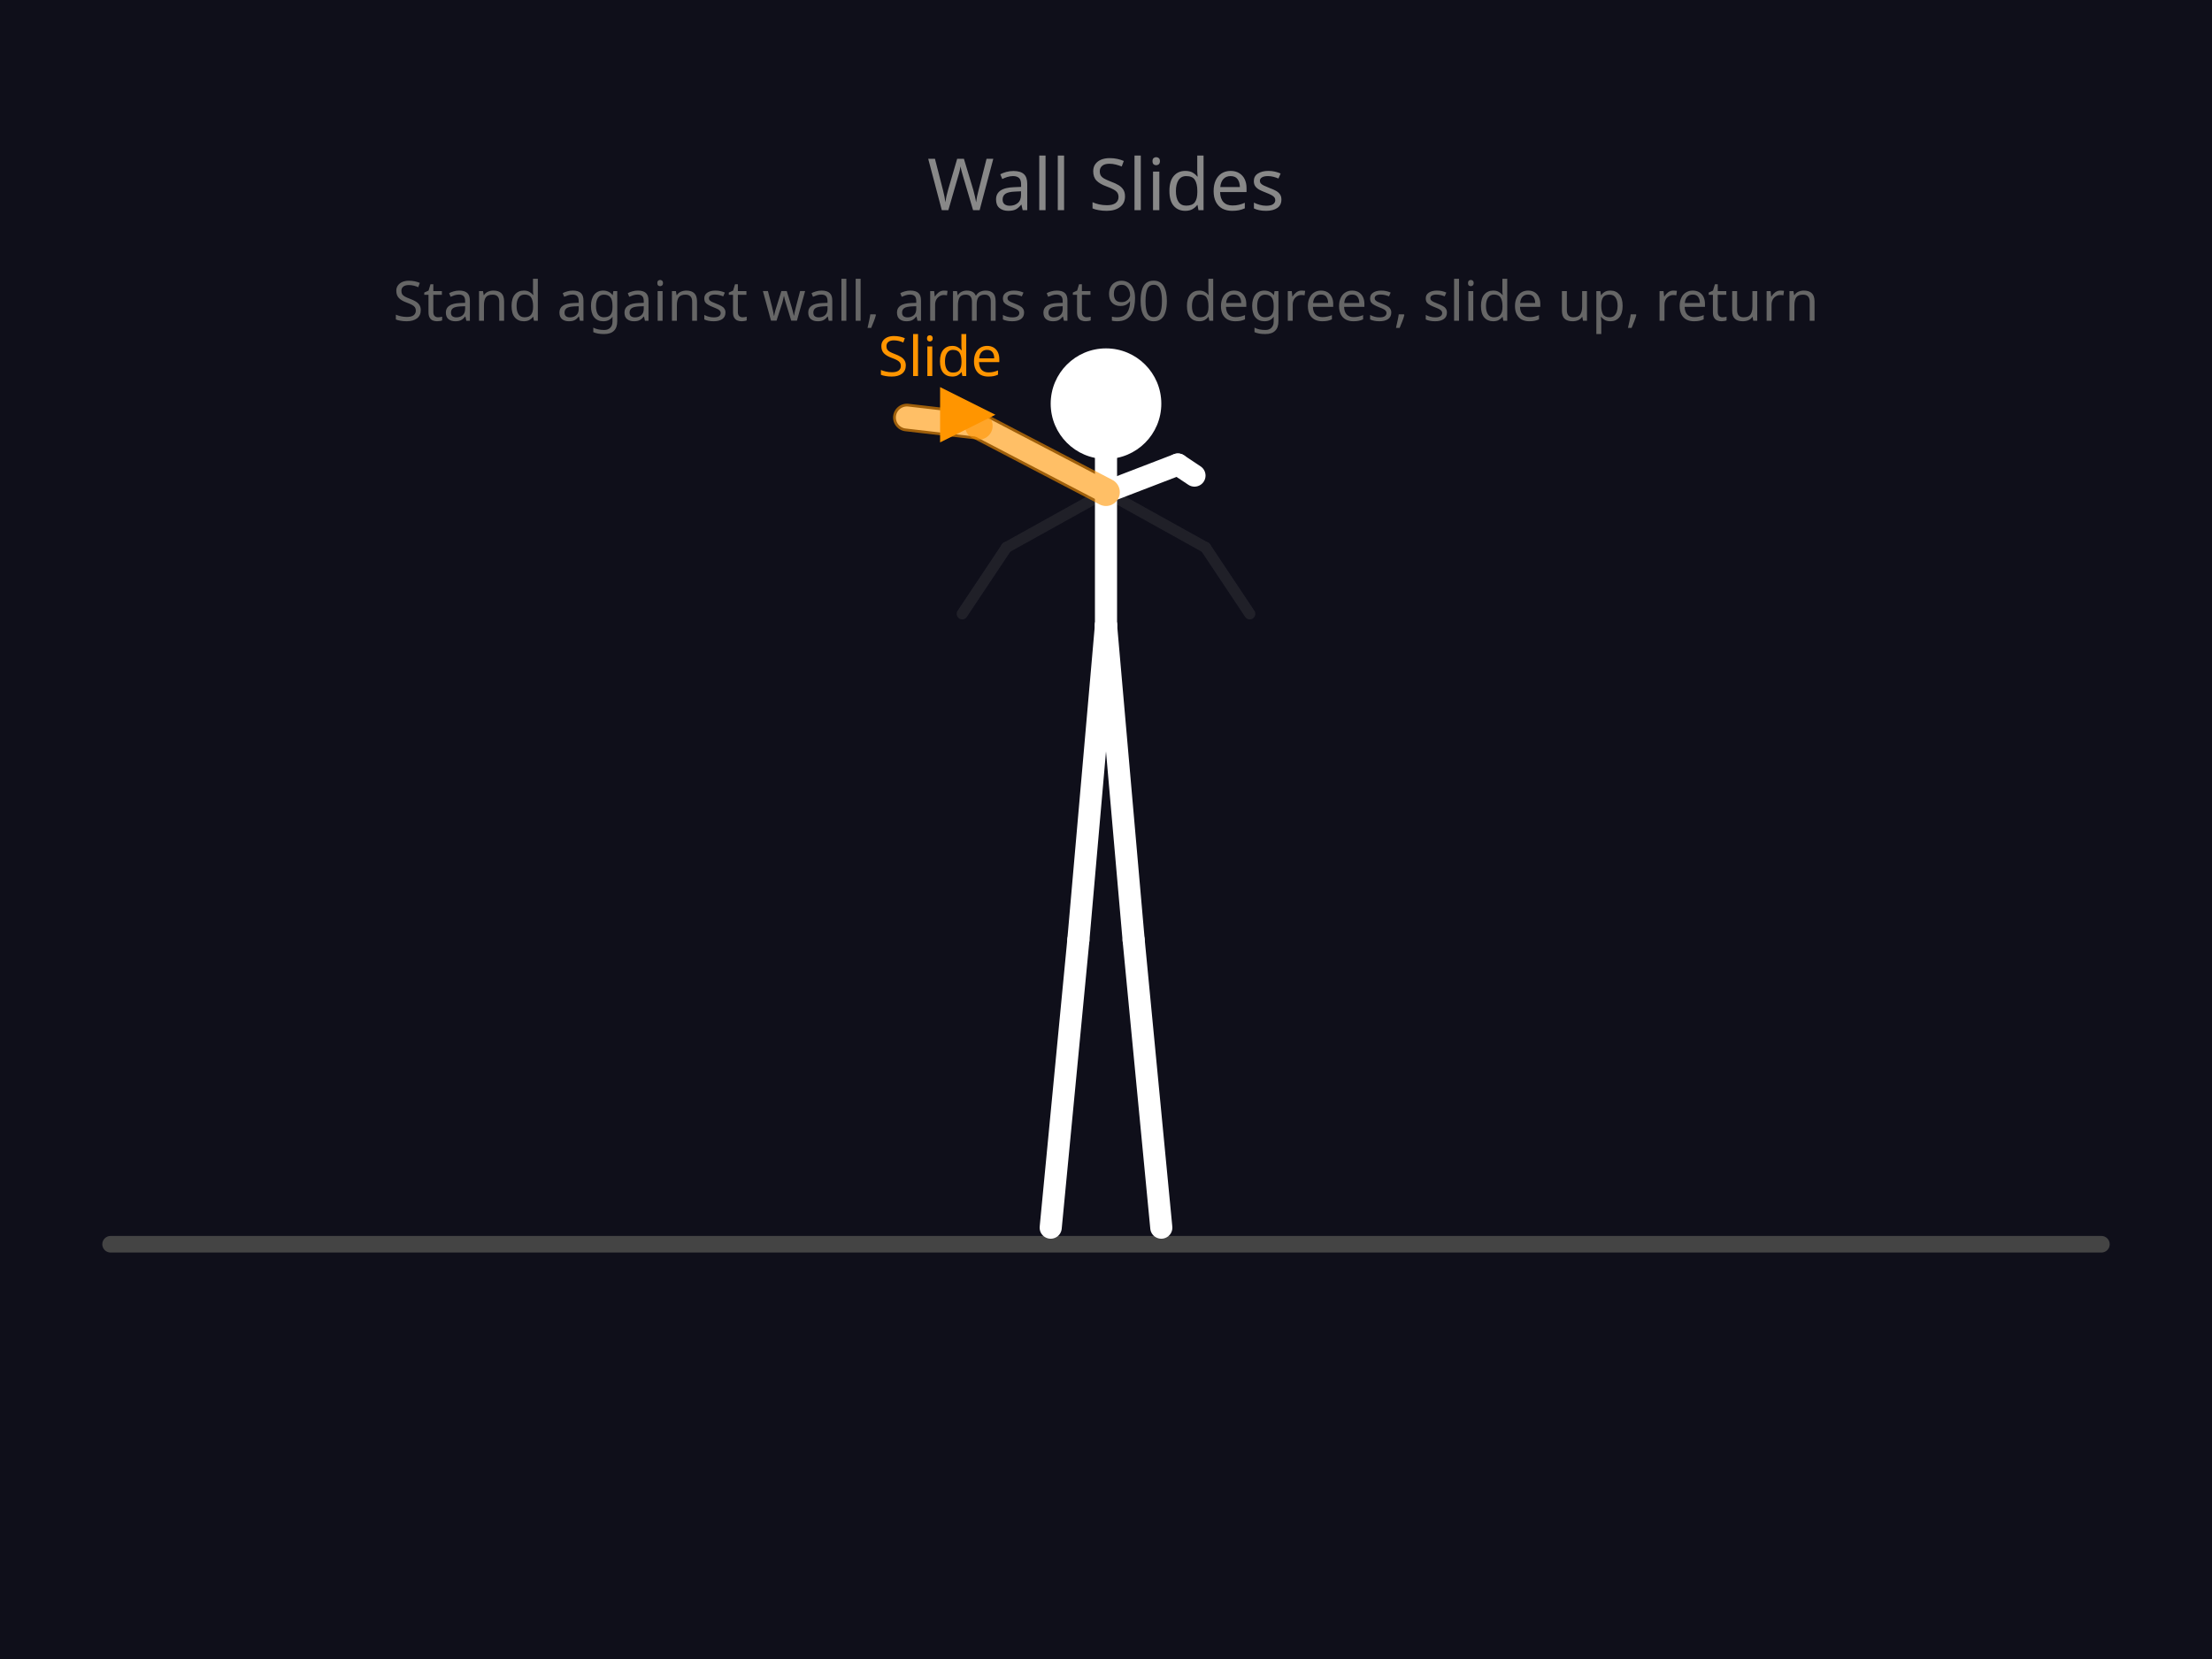
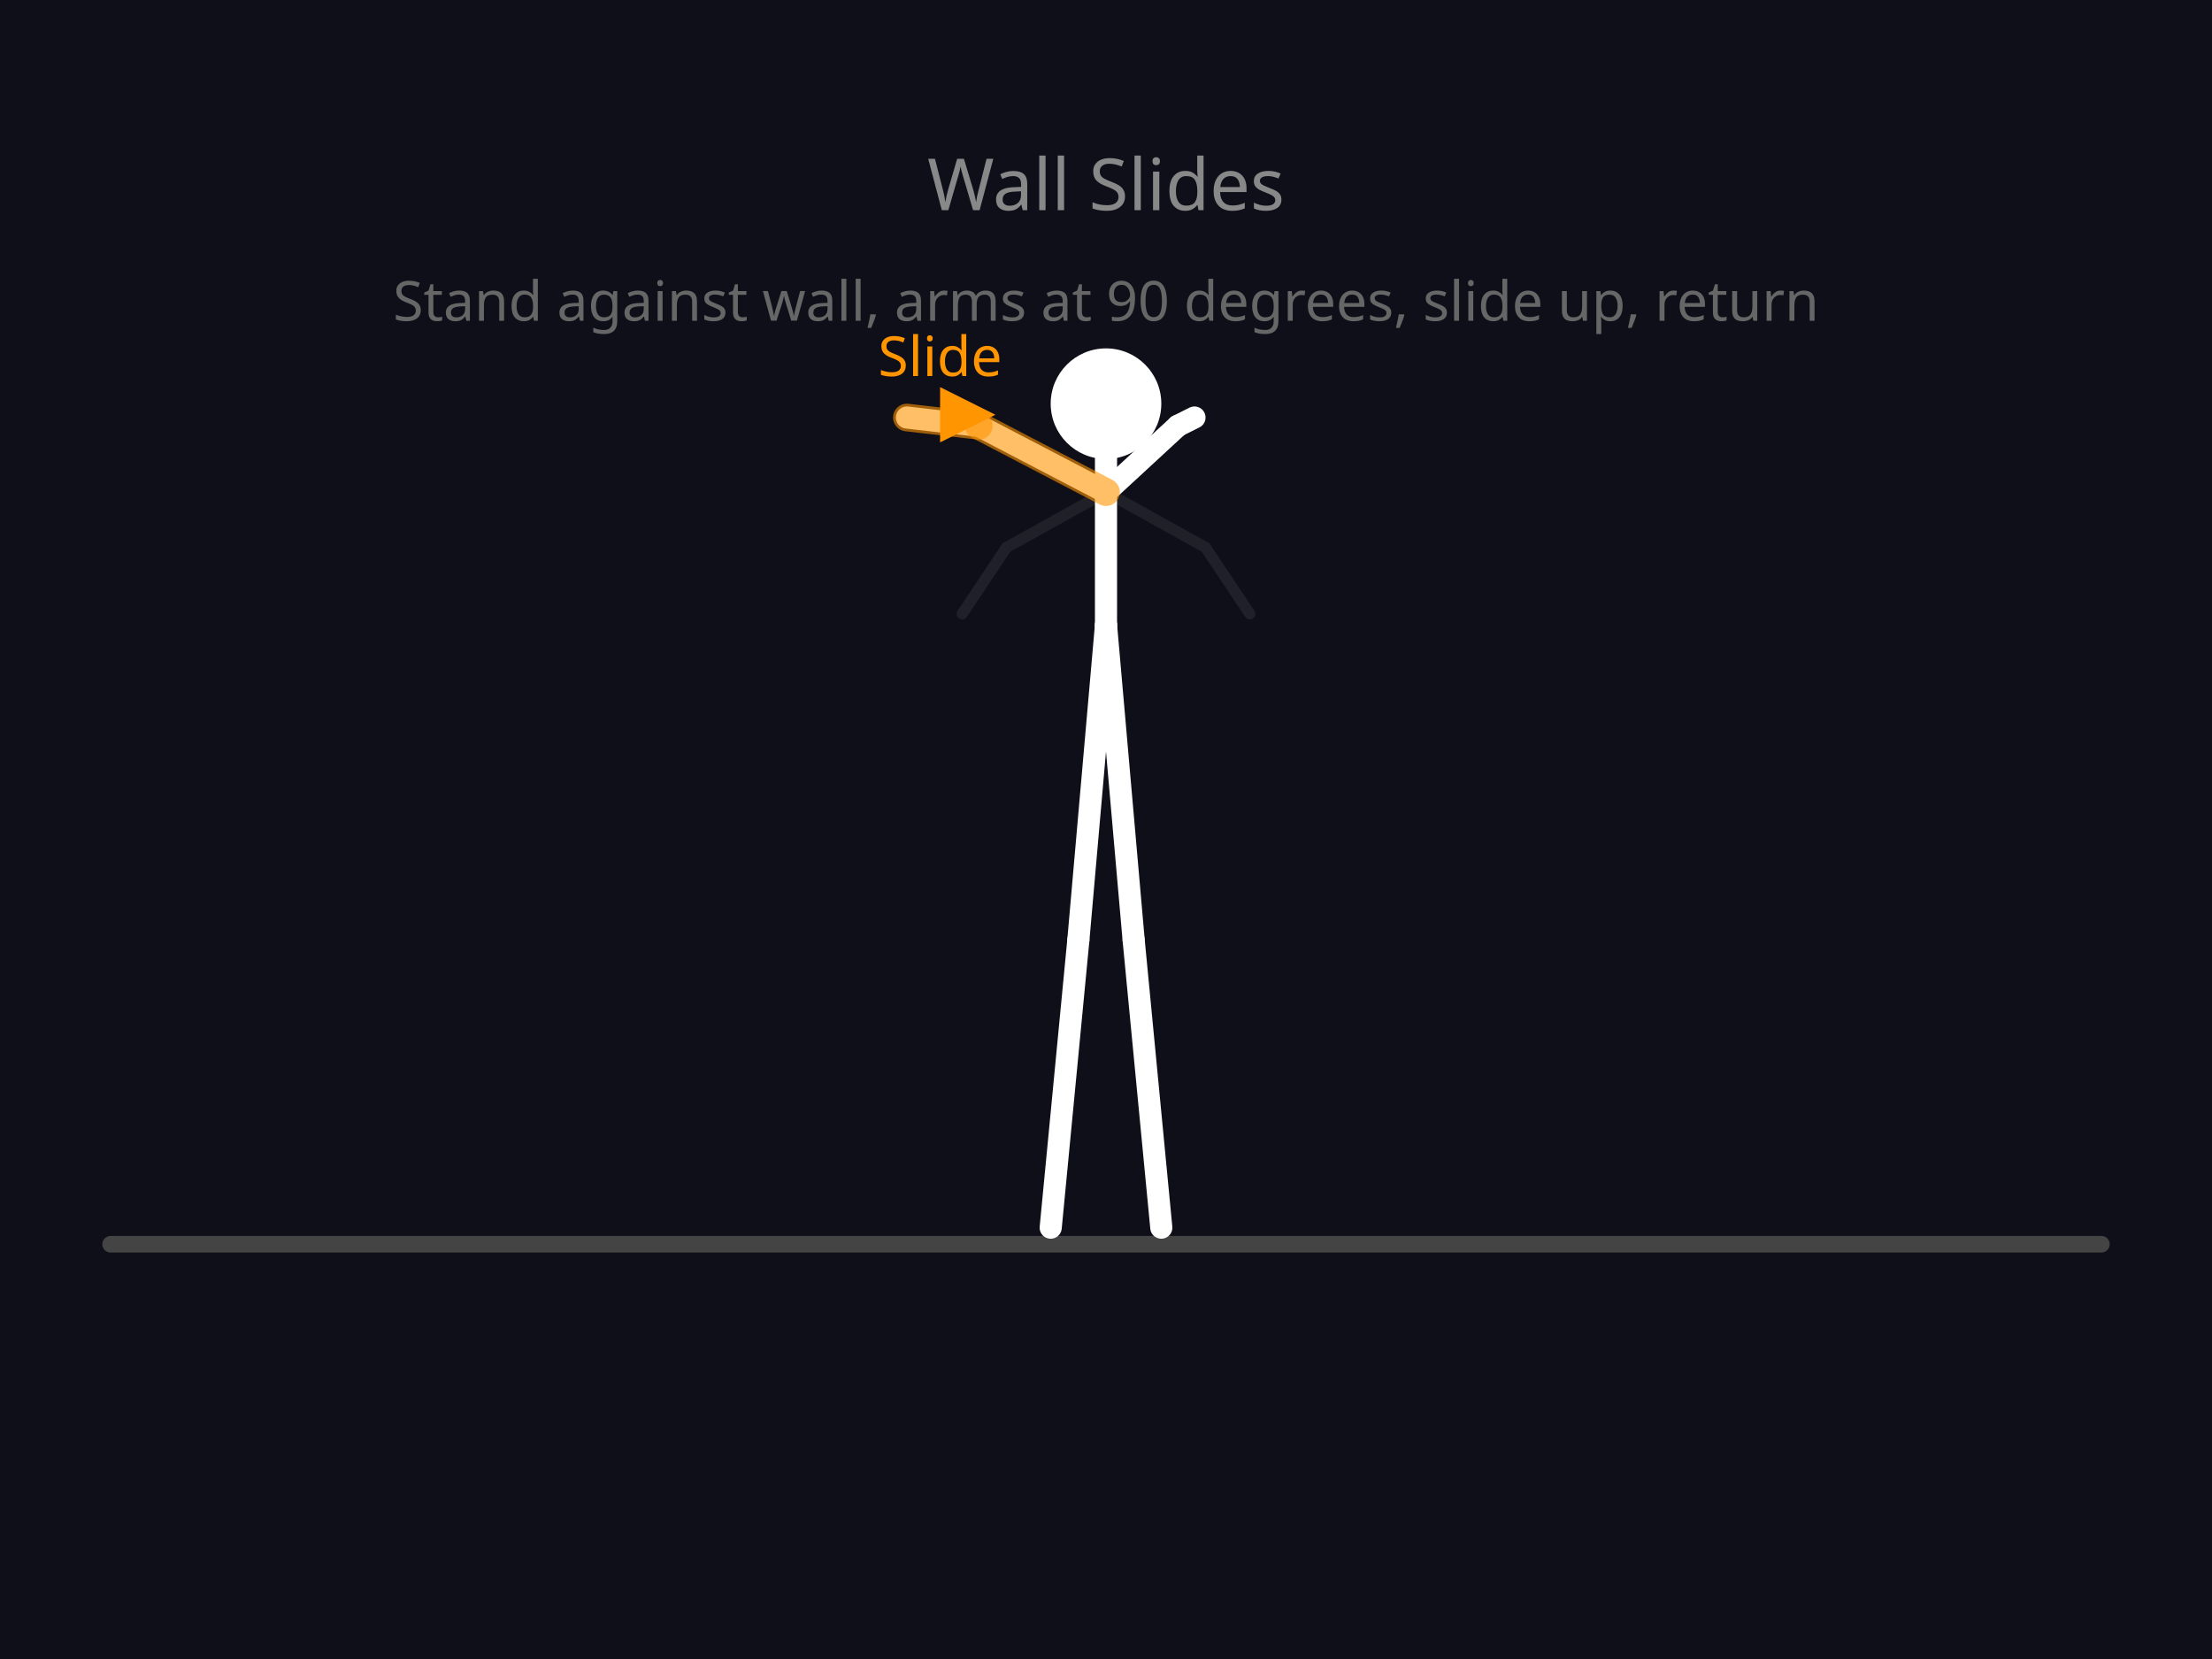
<svg xmlns="http://www.w3.org/2000/svg" viewBox="0 0 400 300">
  <rect width="400" height="300" fill="#0f0f1a" />
  <line x1="20" y1="225" x2="380" y2="225" stroke="#444" stroke-width="3" stroke-linecap="round" />
  <text x="200" y="38" fill="#888" font-size="13" font-family="sans-serif" text-anchor="middle">Wall Slides</text>
  <text x="200" y="58" fill="#666" font-size="10" font-family="sans-serif" text-anchor="middle">Stand against wall, arms at 90 degrees, slide up, return</text>
  <g stroke="#555" stroke-width="2" fill="none" stroke-linecap="round" stroke-linejoin="round" opacity="0.25">
    <circle cx="200" cy="73" r="10" fill="#444" stroke="none" />
    <line x1="200" y1="73" x2="200" y2="81" />
    <line x1="200" y1="81" x2="200" y2="89" />
    <line x1="200" y1="89" x2="200" y2="113" />
    <line x1="200" y1="89" x2="182" y2="99" />
    <line x1="182" y1="99" x2="174" y2="111" />
    <line x1="200" y1="89" x2="218" y2="99" />
    <line x1="218" y1="99" x2="226" y2="111" />
    <line x1="200" y1="113" x2="195" y2="170" />
    <line x1="195" y1="170" x2="190" y2="222" />
    <line x1="200" y1="113" x2="205" y2="170" />
    <line x1="205" y1="170" x2="210" y2="222" />
  </g>
  <g stroke="#FFF" stroke-width="4" fill="none" stroke-linecap="round" stroke-linejoin="round">
    <circle cx="200" cy="73" r="10" fill="#FFF" stroke="none" />
    <line x1="200" y1="73" x2="200" y2="81" />
    <line x1="200" y1="81" x2="200" y2="89" />
    <line x1="200" y1="89" x2="200" y2="113" />
    <line x1="200" y1="89" x2="177" y2="77" />
    <line x1="177" y1="77" x2="164" y2="75.5" />
-     <line x1="200" y1="89" x2="213" y2="84" />
-     <line x1="213" y1="84" x2="216" y2="86" />
+     <line x1="200" y1="89" x2="213" y2="77" />
+     <line x1="213" y1="77" x2="216" y2="75.5" />
    <line x1="200" y1="113" x2="195" y2="170" />
    <line x1="195" y1="170" x2="190" y2="222" />
    <line x1="200" y1="113" x2="205" y2="170" />
    <line x1="205" y1="170" x2="210" y2="222" />
    <line x1="200" y1="89" x2="177" y2="77" stroke="#FF9500" stroke-width="5" opacity="0.6" />
    <line x1="177" y1="77" x2="164" y2="75.5" stroke="#FF9500" stroke-width="5" opacity="0.6" />
  </g>
  <line x1="170" y1="75" x2="170" y2="75" stroke="#FF9500" stroke-width="2" stroke-dasharray="4,3" />
  <polygon points="170,70 180,75 170,80" fill="#FF9500" />
  <text x="170" y="68" fill="#FF9500" font-size="10" text-anchor="middle" font-family="sans-serif">Slide</text>
</svg>
